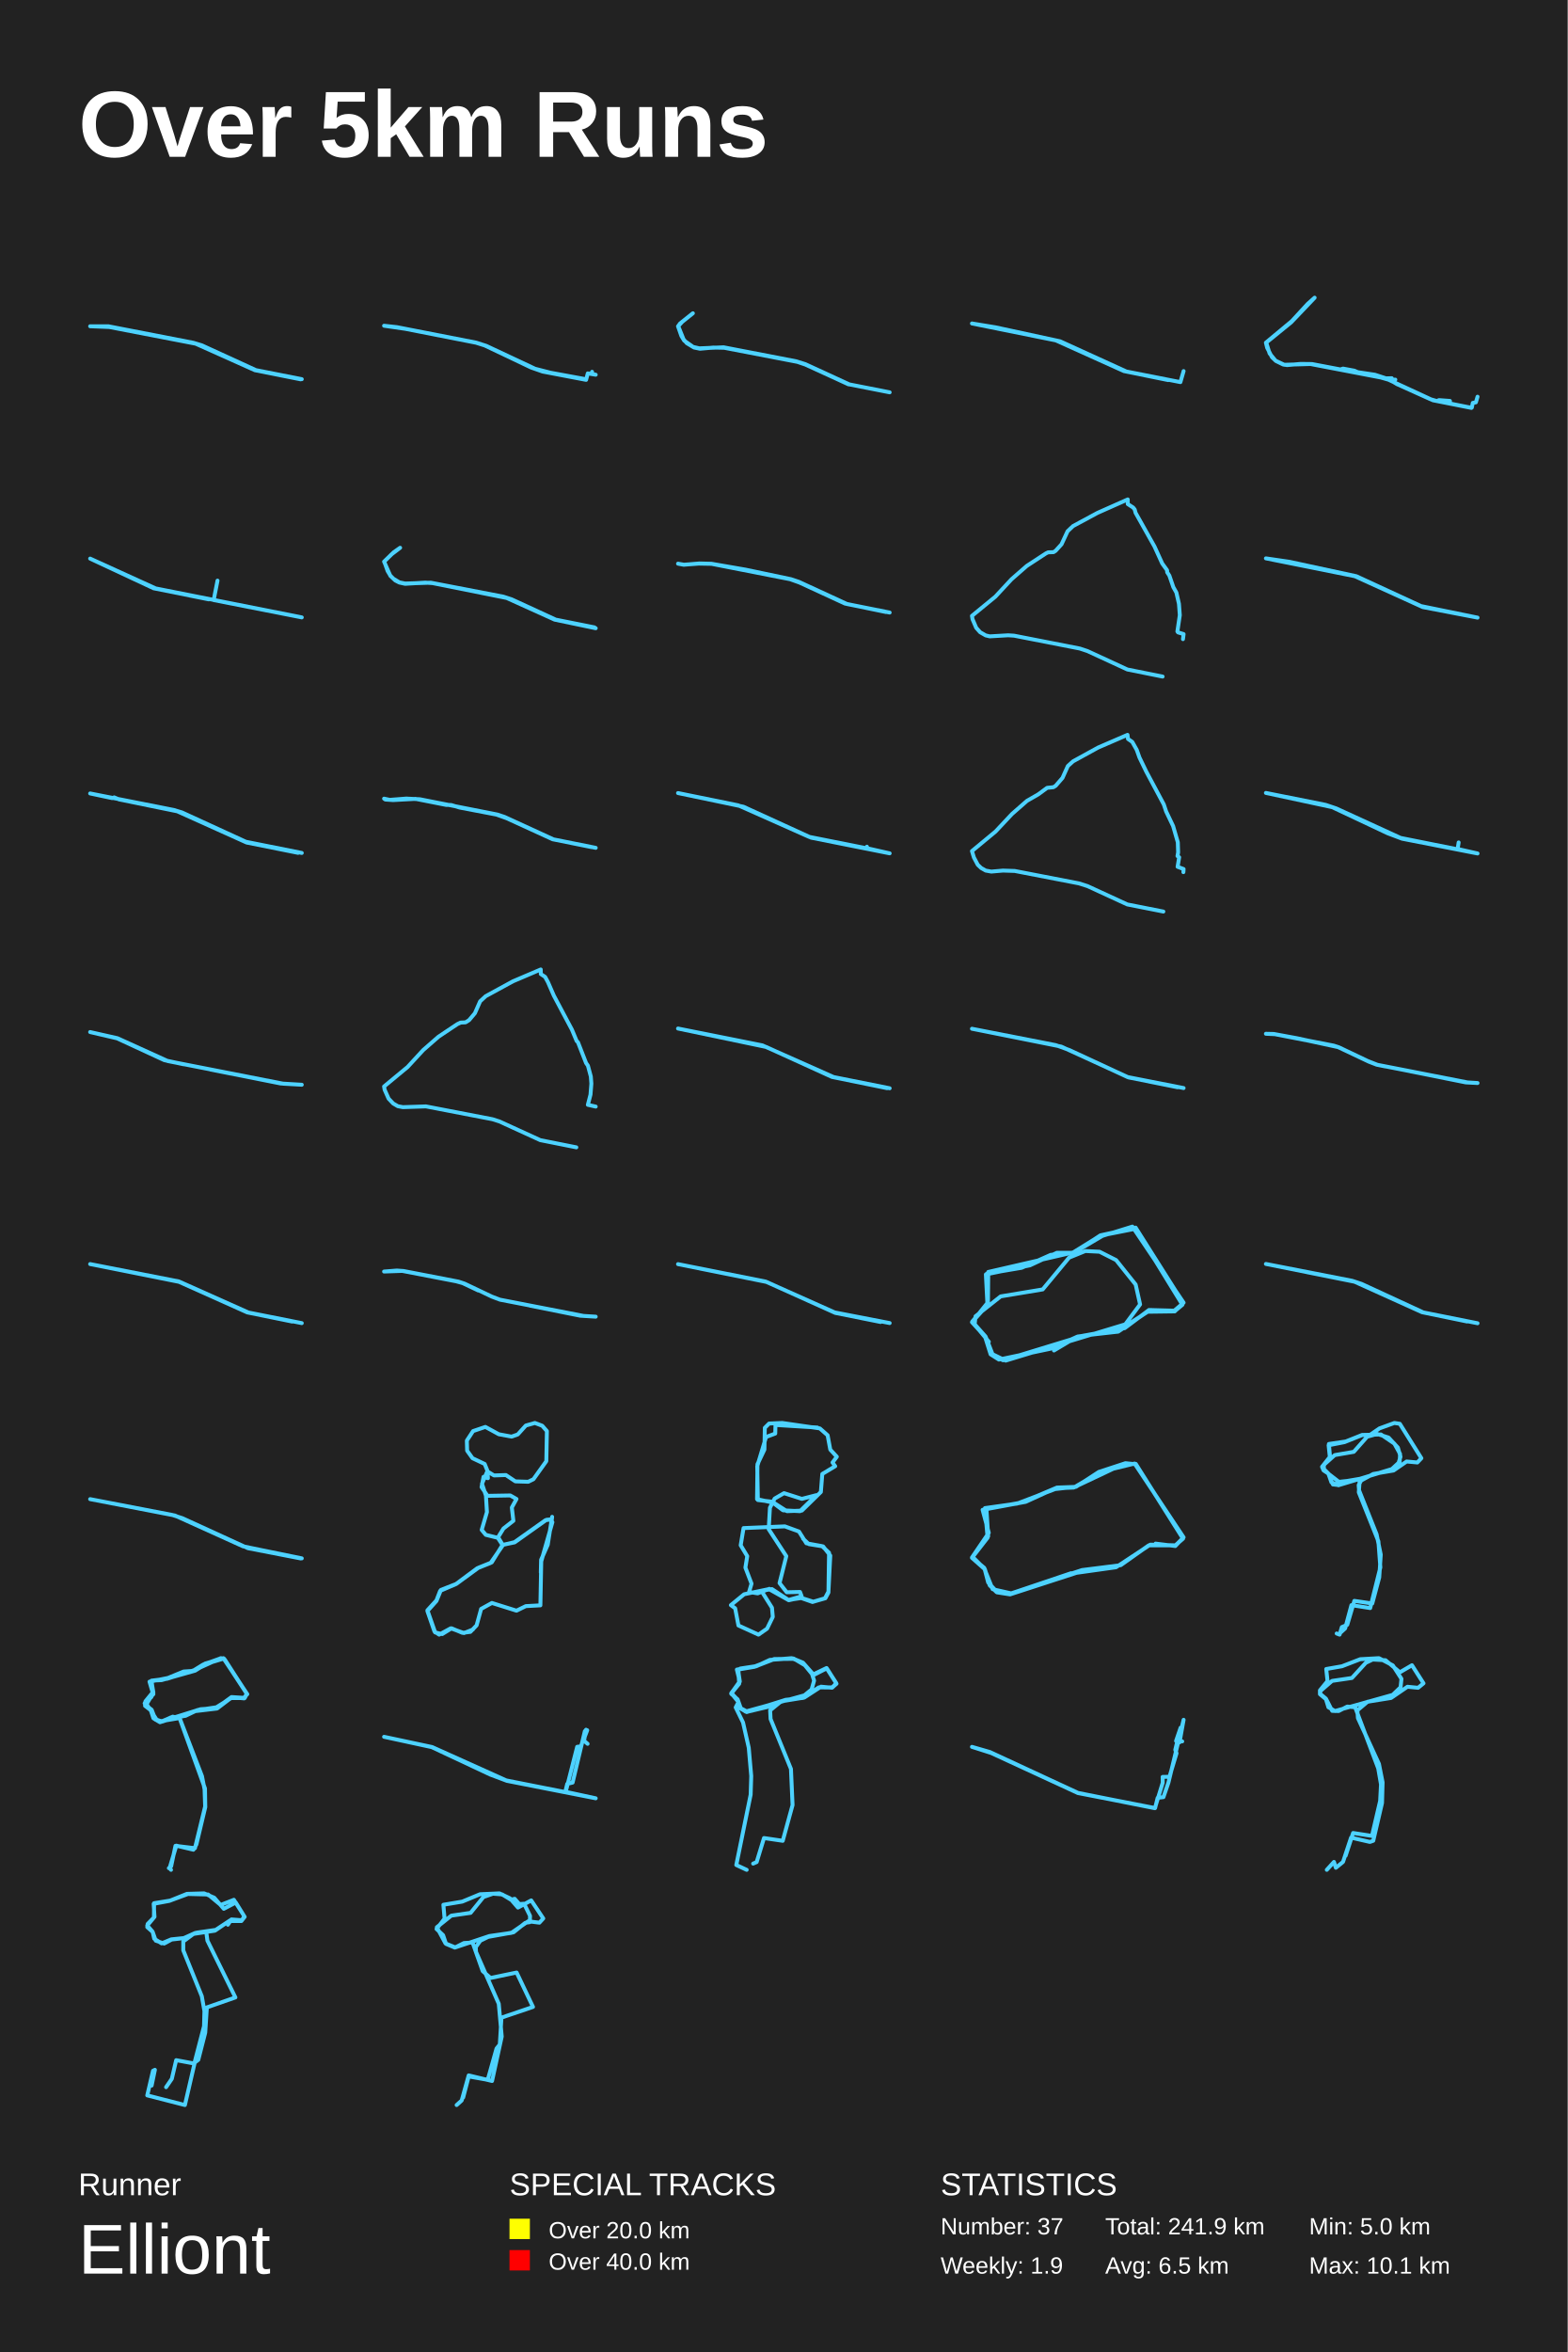
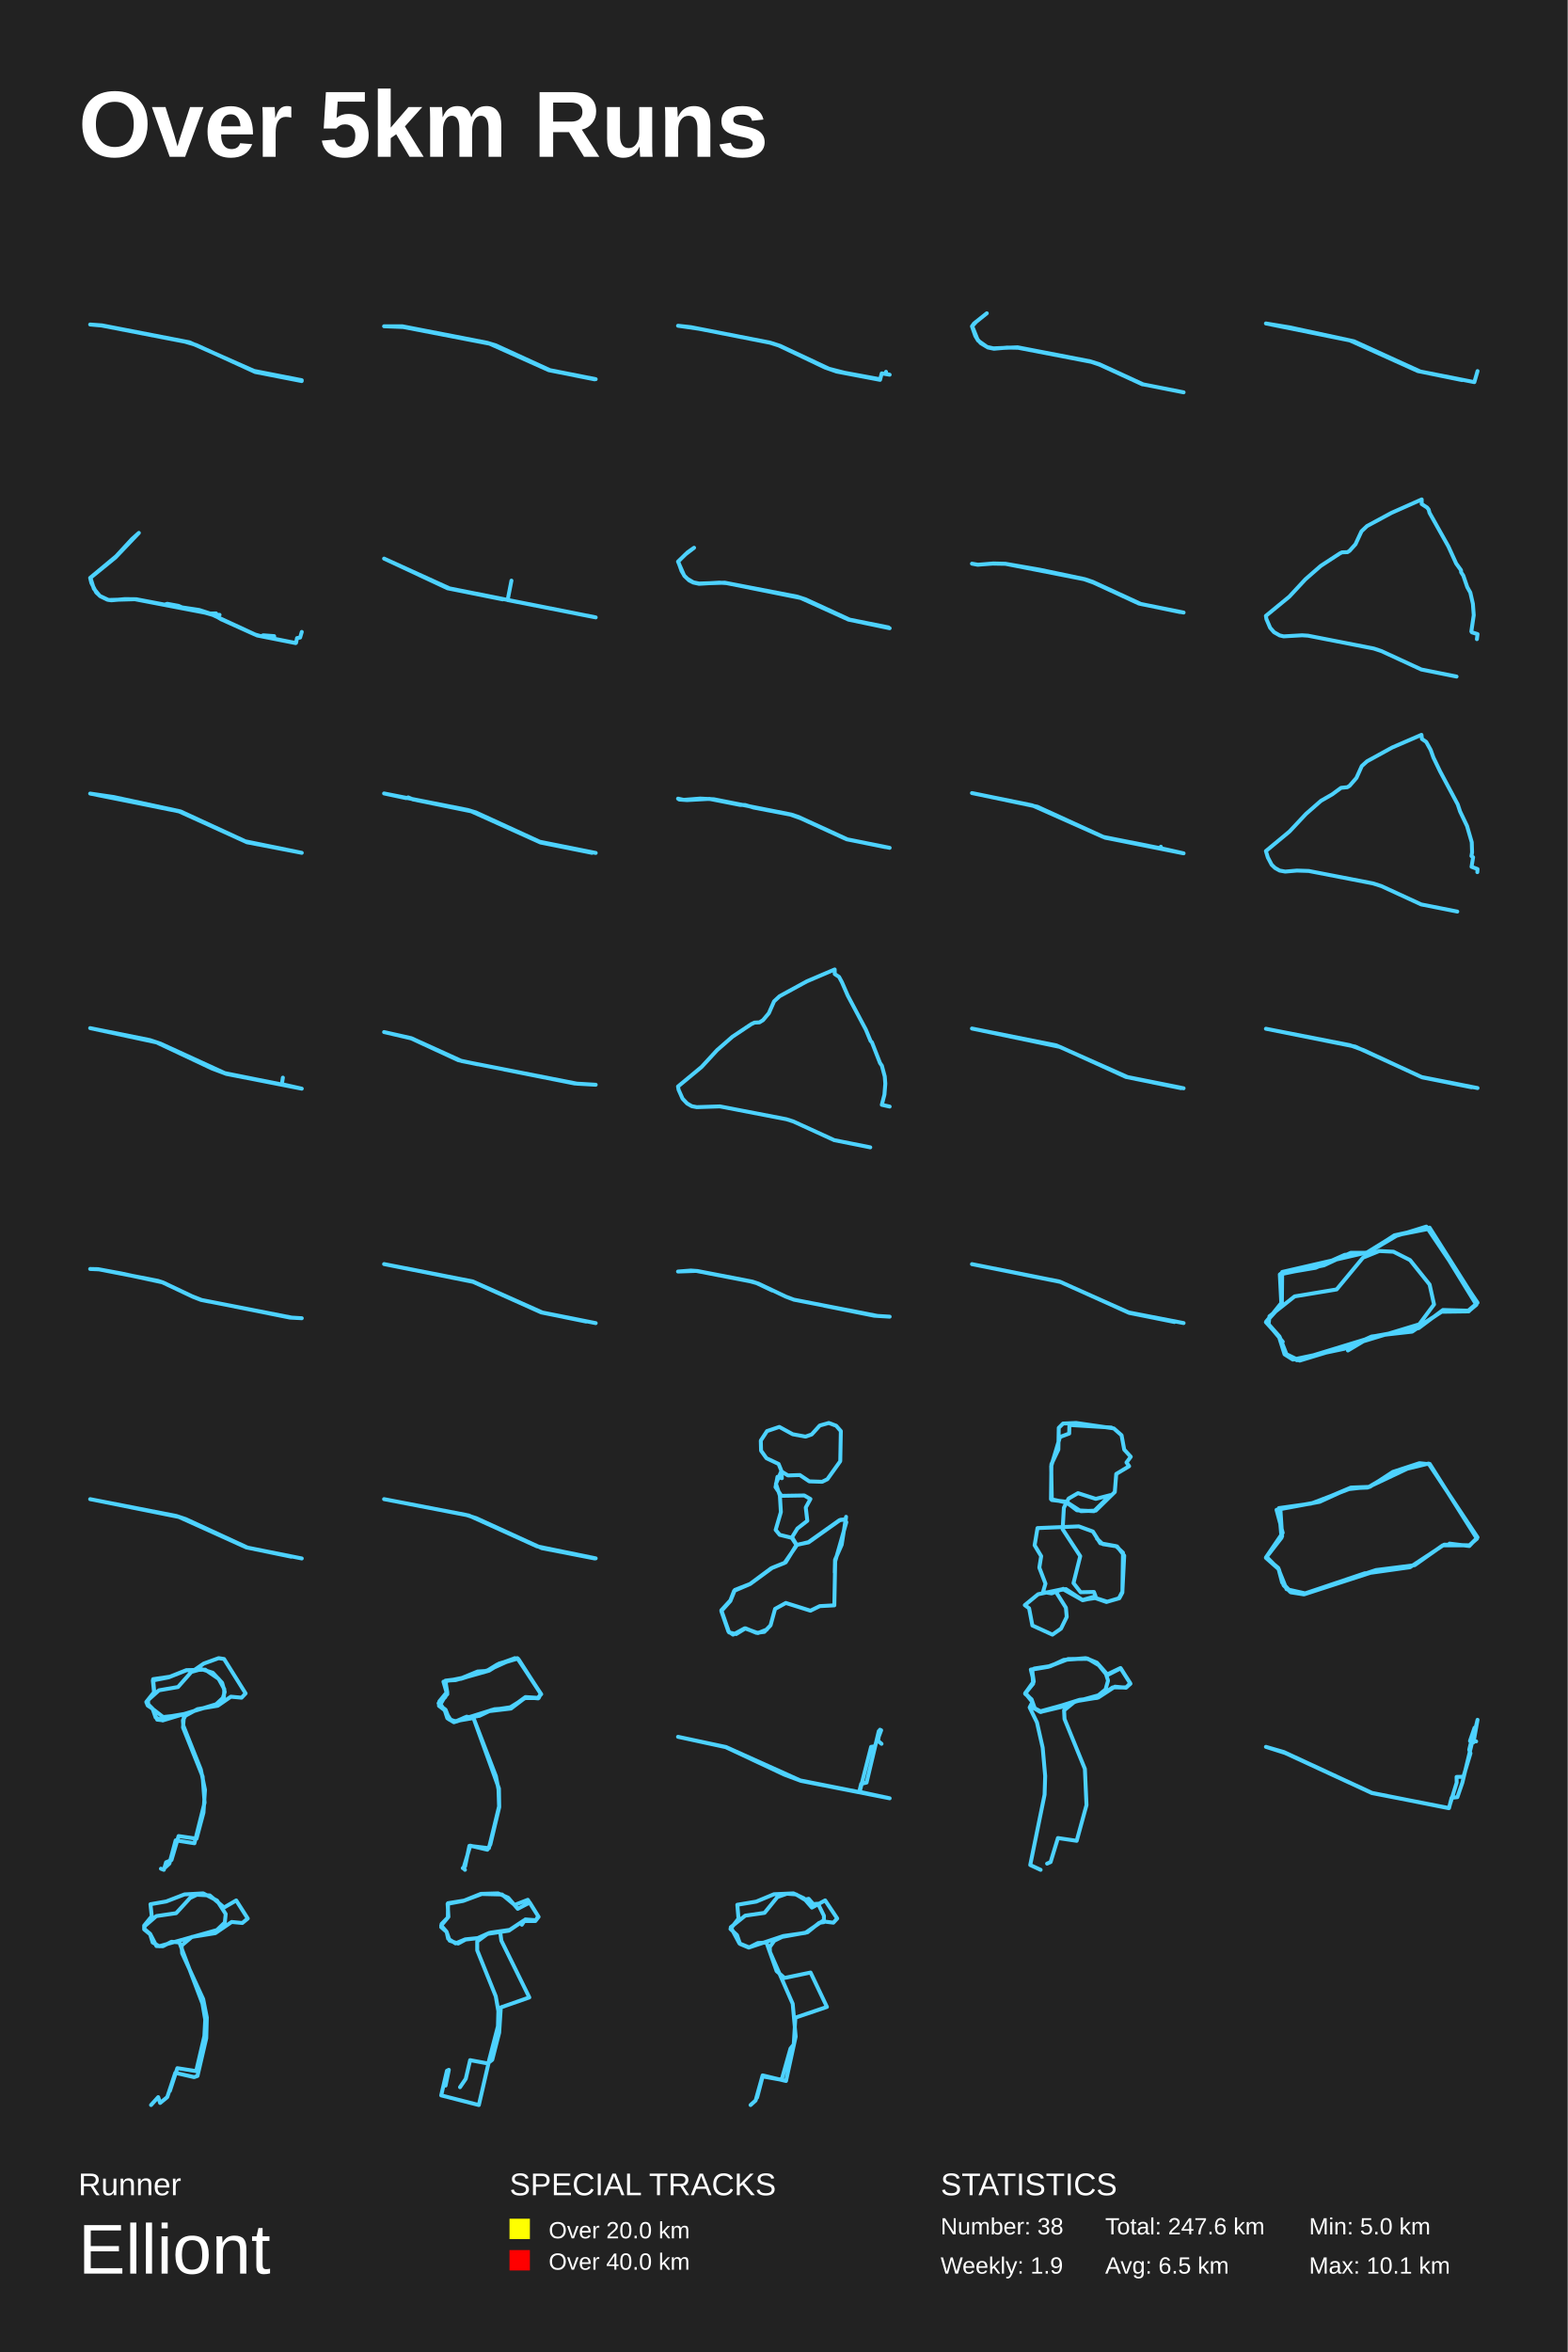
<svg xmlns="http://www.w3.org/2000/svg" baseProfile="full" height="300mm" version="1.1" viewBox="0,0,200,300" width="200mm">
  <defs />
  <rect fill="#222222" height="300" width="200" x="0" y="0" />
  <text fill="#FFFFFF" style="font-size:12px; font-family:Arial; font-weight:bold;" x="10" y="20">Over 5km Runs</text>
  <text fill="#FFFFFF" style="font-size:4px; font-family:Arial" x="10" y="280">Runner</text>
  <text fill="#FFFFFF" style="font-size:9px; font-family:Arial" x="10" y="290">Elliont</text>
  <text fill="#FFFFFF" style="font-size:4px; font-family:Arial" x="65" y="280">SPECIAL TRACKS</text>
  <rect fill="yellow" height="2.6" width="2.6" x="65" y="283" />
  <text fill="#FFFFFF" style="font-size:3px; font-family:Arial" x="70" y="285.5">Over 20.0 km</text>
  <rect fill="red" height="2.6" width="2.6" x="65" y="287" />
  <text fill="#FFFFFF" style="font-size:3px; font-family:Arial" x="70" y="289.5">Over 40.0 km</text>
  <text fill="#FFFFFF" style="font-size:4px; font-family:Arial" x="120" y="280">STATISTICS</text>
-   <text fill="#FFFFFF" style="font-size:3px; font-family:Arial" x="120" y="285">Number: 37</text>
+   <text fill="#FFFFFF" style="font-size:3px; font-family:Arial" x="120" y="285">Number: 38</text>
  <text fill="#FFFFFF" style="font-size:3px; font-family:Arial" x="120" y="290">Weekly: 1.9</text>
-   <text fill="#FFFFFF" style="font-size:3px; font-family:Arial" x="141" y="285">Total: 241.9 km</text>
+   <text fill="#FFFFFF" style="font-size:3px; font-family:Arial" x="141" y="285">Total: 247.6 km</text>
  <text fill="#FFFFFF" style="font-size:3px; font-family:Arial" x="141" y="290">Avg: 6.5 km</text>
  <text fill="#FFFFFF" style="font-size:3px; font-family:Arial" x="167" y="285">Min: 5.0 km</text>
  <text fill="#FFFFFF" style="font-size:3px; font-family:Arial" x="167" y="290">Max: 10.1 km</text>
-   <polyline fill="none" points="38.5,48.364 32.65,47.211 25.742,44.046 24.667,43.722 13.82,41.615 11.5,41.615 13.936,41.71 24.96,43.837 32.517,47.222 38.358,48.385" stroke="#4DD2FF" stroke-linecap="round" stroke-linejoin="round" stroke-width="0.5" />
-   <polyline fill="none" points="74.78,48.377 70.234,47.542 68.261,47.035 62.038,44.117 60.756,43.705 50.641,41.729 49.0,41.549 51.699,41.94 60.738,43.716 61.841,44.065 67.75,46.876 69.23,47.394 74.772,48.451 74.987,47.627 76.0,47.796 75.498,47.679 75.534,47.426" stroke="#4DD2FF" stroke-linecap="round" stroke-linejoin="round" stroke-width="0.5" />
-   <polyline fill="none" points="113.5,50.042 108.347,49.028 102.742,46.45 101.58,46.085 92.316,44.298 89.223,44.431 88.401,44.244 87.609,43.764 87.202,43.275 86.53,41.603 87.021,41.061 88.394,39.958 86.764,41.256 86.5,41.621 86.93,42.857 87.285,43.444 88.529,44.324 89.306,44.484 90.996,44.333 92.392,44.36 101.724,46.156 102.75,46.503 108.257,49.028" stroke="#4DD2FF" stroke-linecap="round" stroke-linejoin="round" stroke-width="0.5" />
-   <polyline fill="none" points="151.0,47.333 150.592,48.741 143.69,47.383 135.238,43.531 127.016,41.753 124.0,41.259 134.704,43.42 143.386,47.333 149.031,48.481" stroke="#4DD2FF" stroke-linecap="round" stroke-linejoin="round" stroke-width="0.5" />
-   <polyline fill="none" points="187.722,52.029 182.82,51.06 177.132,48.43 176.171,48.154 167.195,46.432 163.841,46.527 162.733,46.008 161.97,45.082 161.544,43.698 164.722,41.112 167.716,37.971 166.835,38.758 164.81,40.956 161.5,43.707 161.661,44.364 162.278,45.567 162.799,46.051 163.702,46.493 164.201,46.57 165.933,46.415 167.378,46.432 171.019,47.124 171.334,47.012 172.78,47.28 173.213,47.47 175.407,47.799 176.824,48.257 177.558,48.24 177.543,48.439 178.013,48.422 177.66,48.655 178.196,48.984 182.497,50.922 183.319,51.155 183.576,51.034 184.977,51.138 184.977,51.467 187.355,51.942 187.773,51.986 187.891,51.389 188.287,51.32 188.5,50.602" stroke="#4DD2FF" stroke-linecap="round" stroke-linejoin="round" stroke-width="0.5" />
-   <polyline fill="none" points="27.749,74.059 27.261,76.542 38.5,78.749 19.857,75.052 11.5,71.251 19.602,75.039 26.64,76.45" stroke="#4DD2FF" stroke-linecap="round" stroke-linejoin="round" stroke-width="0.5" />
-   <polyline fill="none" points="75.849,80.025 70.898,79.036 65.267,76.444 64.216,76.105 54.964,74.323 51.683,74.43 50.958,74.278 50.209,73.833 49.816,73.441 49.454,72.835 49.023,71.623 49.96,70.697 51.048,69.868 50.225,70.447 49.0,71.632 49.801,73.45 50.429,74.038 50.95,74.305 51.683,74.466 54.253,74.314 55.183,74.376 64.647,76.274 70.754,79.036 76.0,80.132" stroke="#4DD2FF" stroke-linecap="round" stroke-linejoin="round" stroke-width="0.5" />
-   <polyline fill="none" points="113.5,78.131 108.056,77.043 101.909,74.21 100.895,73.873 95.116,72.659 90.759,71.907 89.222,71.869 87.277,72.032 86.5,71.897 87.211,72.032 89.14,71.888 90.775,71.917 100.805,73.882 101.974,74.297 107.802,76.985 113.034,78.064" stroke="#4DD2FF" stroke-linecap="round" stroke-linejoin="round" stroke-width="0.5" />
-   <polyline fill="none" points="148.323,86.297 143.828,85.395 138.733,83.044 137.763,82.722 129.369,81.08 128.617,81.032 126.268,81.168 125.755,81.048 125.038,80.637 124.54,80.073 124.068,78.97 124.0,78.552 126.985,76.104 129.048,73.882 130.994,72.183 133.446,70.58 133.719,70.451 134.409,70.427 134.676,70.25 135.427,69.421 136.199,67.762 136.896,67.101 140.017,65.418 143.876,63.703 143.876,64.291 144.559,64.734 144.764,64.992 144.873,65.41 147.284,69.702 148.275,71.877 148.896,72.738 148.903,72.988 149.183,73.415 149.689,74.888 150.078,75.581 150.406,77.014 150.515,78.463 150.208,80.54 150.29,80.661 151.0,80.879 150.918,81.523" stroke="#4DD2FF" stroke-linecap="round" stroke-linejoin="round" stroke-width="0.5" />
-   <polyline fill="none" points="188.5,78.78 181.296,77.308 173.036,73.497 164.509,71.66 161.5,71.22 172.844,73.497 181.51,77.434 188.319,78.742" stroke="#4DD2FF" stroke-linecap="round" stroke-linejoin="round" stroke-width="0.5" />
-   <polyline fill="none" points="38.5,108.794 31.362,107.366 23.205,103.623 22.164,103.31 11.5,101.206 14.336,101.807 14.57,101.707 15.196,101.97 22.621,103.485 31.458,107.466 38.022,108.781" stroke="#4DD2FF" stroke-linecap="round" stroke-linejoin="round" stroke-width="0.5" />
-   <polyline fill="none" points="76.0,108.142 70.603,107.061 64.379,104.204 63.446,103.895 53.57,101.945 51.833,101.858 49.721,102.022 49.0,101.868 49.156,101.983 50.146,102.051 53.005,101.897 56.927,102.669 57.558,102.679 58.647,103.007 63.339,103.904 64.641,104.368 70.505,107.051 75.443,108.045" stroke="#4DD2FF" stroke-linecap="round" stroke-linejoin="round" stroke-width="0.5" />
-   <polyline fill="none" points="110.373,108.162 103.208,106.736 94.179,102.721 86.5,101.156 94.843,102.898 103.486,106.849 113.5,108.844 110.598,108.188 110.598,107.998" stroke="#4DD2FF" stroke-linecap="round" stroke-linejoin="round" stroke-width="0.5" />
-   <polyline fill="none" points="148.417,116.27 143.811,115.36 138.74,113.024 137.654,112.678 129.453,111.091 127.957,111.043 126.467,111.172 125.756,111.043 125.169,110.712 124.738,110.302 124.246,109.367 124.0,108.553 127.014,106.056 129.105,103.825 131.018,102.149 132.46,101.319 133.588,100.489 134.387,100.409 134.674,100.232 135.549,99.224 136.232,97.71 136.902,97.106 140.1,95.349 143.845,93.73 143.907,94.253 144.453,94.632 145.021,95.647 145.369,96.622 146.23,98.403 148.472,102.6 148.772,103.502 149.661,105.363 150.262,107.434 150.303,108.723 150.221,109.19 150.433,109.343 150.235,110.559 151.0,110.849 150.973,111.244" stroke="#4DD2FF" stroke-linecap="round" stroke-linejoin="round" stroke-width="0.5" />
-   <polyline fill="none" points="185.849,108.311 178.678,106.876 170.464,103.111 169.127,102.663 161.5,101.139 169.964,102.957 177.037,106.287 178.873,106.979 188.5,108.861 185.958,108.285 186.088,107.453" stroke="#4DD2FF" stroke-linecap="round" stroke-linejoin="round" stroke-width="0.5" />
-   <polyline fill="none" points="26.858,136.425 35.802,138.199 38.5,138.36 36.146,138.228 21.405,135.34 14.975,132.423 11.5,131.64 14.935,132.442 20.964,135.227 23.447,135.755" stroke="#4DD2FF" stroke-linecap="round" stroke-linejoin="round" stroke-width="0.5" />
-   <polyline fill="none" points="73.527,146.344 68.932,145.429 63.712,143.041 62.819,142.757 54.337,141.122 51.397,141.219 50.758,141.098 50.161,140.75 49.577,140.134 49.069,138.993 49.0,138.58 52.002,136.094 53.987,133.94 55.944,132.232 58.334,130.636 58.753,130.434 59.392,130.402 59.845,130.118 60.587,129.236 61.253,127.721 61.961,127.065 65.436,125.17 68.987,123.656 68.994,124.239 69.544,124.604 69.908,125.276 70.656,126.992 72.964,131.333 73.569,132.782 73.733,132.936 74.771,135.592 75.004,135.924 75.375,137.308 75.444,138.223 75.334,139.616 74.997,140.92 76.0,141.146" stroke="#4DD2FF" stroke-linecap="round" stroke-linejoin="round" stroke-width="0.5" />
-   <polyline fill="none" points="113.5,138.81 106.342,137.377 97.264,133.34 86.5,131.19 97.744,133.541 106.139,137.364 113.169,138.797" stroke="#4DD2FF" stroke-linecap="round" stroke-linejoin="round" stroke-width="0.5" />
-   <polyline fill="none" points="151.0,138.782 143.844,137.376 136.444,133.943 134.692,133.308 124.0,131.218 135.389,133.495 143.97,137.426 150.24,138.683" stroke="#4DD2FF" stroke-linecap="round" stroke-linejoin="round" stroke-width="0.5" />
-   <polyline fill="none" points="179.973,136.658 186.994,138.061 188.5,138.141 187.205,138.061 175.728,135.818 174.495,135.336 170.808,133.583 170.157,133.371 162.634,131.91 161.5,131.859 162.504,131.881 165.435,132.422 170.709,133.561 174.631,135.416 175.635,135.804 176.726,136.023" stroke="#4DD2FF" stroke-linecap="round" stroke-linejoin="round" stroke-width="0.5" />
-   <polyline fill="none" points="38.5,168.766 31.693,167.412 22.818,163.449 11.5,161.234 22.839,163.499 31.546,167.4 37.289,168.569" stroke="#4DD2FF" stroke-linecap="round" stroke-linejoin="round" stroke-width="0.5" />
-   <polyline fill="none" points="67.657,166.548 74.029,167.821 76.0,167.943 74.449,167.848 63.784,165.776 62.744,165.383 59.268,163.73 58.492,163.473 51.482,162.118 50.632,162.057 49.0,162.186 51.316,162.105 58.193,163.432 59.027,163.662 61.015,164.604" stroke="#4DD2FF" stroke-linecap="round" stroke-linejoin="round" stroke-width="0.5" />
-   <polyline fill="none" points="113.5,168.758 106.486,167.4 97.671,163.464 86.5,161.242 97.796,163.513 106.559,167.462 112.338,168.622" stroke="#4DD2FF" stroke-linecap="round" stroke-linejoin="round" stroke-width="0.5" />
-   <polyline fill="none" points="134.46,172.256 137.368,170.52 143.485,169.407 146.582,167.092 149.943,167.181 150.849,166.425 144.883,156.72 140.842,157.521 136.99,159.792 134.838,159.792 131.401,161.394 125.775,162.552 125.964,166.202 124.0,168.65 125.662,170.476 126.379,172.746 127.436,173.414 134.007,172.034 137.481,170.476 142.541,169.808 146.771,167.092 149.754,167.226 150.962,166.202 144.883,156.586 140.389,157.566 137.066,159.747 134.045,160.059 130.344,161.706 125.888,162.463 126.001,166.425 124.0,168.65 125.775,170.565 126.681,172.88 127.965,173.503 138.312,170.342 142.655,169.852 146.393,167.315 149.867,167.27 151.0,166.158 144.467,156.453 140.011,157.833 136.915,159.747 126.077,162.24 126.039,166.202 124.038,168.561 125.737,170.476 126.379,172.612 128.305,173.547 143.561,168.918 145.449,166.38 144.883,163.843 142.39,160.726 140.276,159.658 138.463,159.569 136.386,160.415 133.025,164.466 127.663,165.356 124.453,167.894 124.34,168.962 126.152,171.143" stroke="#4DD2FF" stroke-linecap="round" stroke-linejoin="round" stroke-width="0.5" />
-   <polyline fill="none" points="188.5,168.782 181.58,167.4 173.697,163.76 172.503,163.365 161.5,161.218 172.817,163.488 181.423,167.376 187.17,168.56" stroke="#4DD2FF" stroke-linecap="round" stroke-linejoin="round" stroke-width="0.5" />
-   <polyline fill="none" points="38.5,198.77 31.002,197.235 22.319,193.307 11.5,191.217 21.967,193.231 23.27,193.647 31.633,197.474 38.372,198.783" stroke="#4DD2FF" stroke-linecap="round" stroke-linejoin="round" stroke-width="0.5" />
-   <polyline fill="none" points="68.995,200.57 69.031,198.953 69.879,197.034 70.438,193.473 70.402,193.801 69.59,193.902 65.639,196.705 64.142,197.059 63.546,196.074 64.232,194.963 65.495,193.978 65.296,192.285 65.892,191.199 65.098,190.745 62.193,190.795 61.436,189.684 61.688,188.37 62.247,188.547 62.193,187.688 63.023,188.194 64.539,188.143 65.747,188.951 67.389,189.002 68.057,188.674 69.698,186.375 69.771,182.536 69.175,181.854 68.237,181.5 67.082,181.828 66.054,182.965 65.26,183.243 63.637,182.94 61.923,182.005 60.353,182.536 59.559,183.748 59.595,185.036 60.281,185.996 61.832,186.729 62.193,187.613 61.49,189.254 61.995,190.77 62.121,192.866 61.454,195.14 61.977,195.771 63.51,196.15 64.106,197.059 62.735,199.282 61.039,199.964 58.206,202.035 56.15,202.919 55.68,204.131 54.526,205.394 55.518,208.222 56.42,208.424 57.611,207.692 59,208.273 60.01,208.146 60.804,207.313 61.381,205.217 62.753,204.459 65.892,205.444 67.082,204.863 68.941,204.762 69.049,199.155 70.474,194.154 70.258,193.801 69.716,193.851 65.657,196.731 64.196,197.034 62.59,199.357 60.876,200.039 58.188,202.035 56.258,202.792 55.68,204.207 54.526,205.495 55.428,208.096 56.023,208.5 57.503,207.692 59.198,208.298 60.335,207.843" stroke="#4DD2FF" stroke-linecap="round" stroke-linejoin="round" stroke-width="0.5" />
-   <polyline fill="none" points="102.453,196.261 103.184,196.955 105.011,197.247 105.924,198.417 105.689,203.02 105.245,203.86 103.654,204.335 102.088,203.787 100.626,204.116 98.147,202.655 96.66,203.239 95.564,203.056 95.877,201.997 95.094,199.951 95.329,198.49 94.494,197.101 94.859,194.909 100.13,194.69 101.931,195.348 102.871,196.845 104.88,197.211 105.767,198.051 105.689,203.13 105.298,203.86 103.758,204.299 102.27,203.824 100.574,204.079 98.095,202.691 94.937,203.349 93.241,204.737 93.789,205.139 94.207,207.331 96.764,208.5 97.86,207.733 98.591,206.235 98.486,205.066 97.129,202.91 98.486,202.691 100.6,204.079 102.27,203.604 102.062,203.056 100.365,203.093 99.452,201.924 100.313,198.49 98.069,195.055 98.225,192.315 98.826,191.146 100.026,190.452 102.297,191.182 104.149,190.707 102.062,192.753 99.896,192.644 98.591,191.657 96.581,191.219 96.634,186.761 97.521,184.898 97.573,182.121 98.121,181.573 99.791,181.5 104.593,182.194 105.585,183.071 105.924,184.898 106.759,185.811 106.211,186.542 106.55,187.017 104.906,188.004 104.723,190.306 102.297,192.68 100.391,192.753 98.512,191.548 96.686,191.329 96.607,187.017 97.73,183.29 98.904,182.852 98.93,181.756 104.28,182.085" stroke="#4DD2FF" stroke-linecap="round" stroke-linejoin="round" stroke-width="0.5" />
-   <polyline fill="none" points="147.423,196.887 149.946,197.198 151.0,196.088 144.749,186.676 140.381,187.742 136.992,189.739 134.883,189.828 129.762,191.782 125.657,192.359 125.996,196.132 124.0,198.707 125.657,200.172 126.259,202.214 127.163,203.102 128.858,203.368 137.331,200.616 142.377,199.905 146.745,197.02 149.946,197.109 150.925,196.265 144.9,186.721 143.243,186.765 137.142,189.651 134.356,189.961 130.854,191.56 125.356,192.581 126.146,195.511 124.0,198.663 125.582,199.994 126.071,201.859 127.201,203.057 128.858,203.279 138.046,200.261 142.979,199.639 146.556,197.109 149.983,197.109 150.925,196.177 144.9,186.765 143.582,186.632 140.192,187.742 137.255,189.651 134.845,189.739 130.326,191.648 125.845,192.447 126.071,195.955 124.075,198.574 125.582,200.083 126.636,202.702 129.008,203.235 136.653,200.66" stroke="#4DD2FF" stroke-linecap="round" stroke-linejoin="round" stroke-width="0.5" />
-   <polyline fill="none" points="171.061,208.207 171.611,207.705 172.41,204.736 174.805,205.112 176.1,199.926 175.852,196.6 173.35,190.347 173.456,188.946 175.195,188.005 177.785,187.565 179.453,186.415 180.819,186.541 181.334,185.997 178.584,181.605 177.892,181.5 175.994,182.19 174.805,183.006 173.776,183.027 171.682,183.863 169.536,184.177 169.678,185.809 168.666,187.084 168.844,187.544 169.447,187.942 170.05,189.343 170.813,189.427 177.626,187.377 178.389,186.708 178.672,185.809 178.335,184.637 177.147,183.361 175.692,182.901 174.415,183.257 172.711,185.181 170.281,185.599 168.879,186.854 168.915,187.544 170.813,189.009 172.977,188.778 177.573,187.377 178.566,186.457 178.619,185.453 177.892,184.135 176.171,182.964 173.776,183.048 171.523,183.947 169.5,184.344 169.66,185.892 168.684,187.168 169.465,187.942 169.855,189.071 170.76,189.448 171.824,188.904 173.794,188.569 173.332,189.427 173.386,190.096 175.621,195.701 176.153,198.294 175.958,201.201 175.071,204.527 172.782,204.192 171.878,207.245 171.186,207.538 170.902,208.5 170.529,208.354" stroke="#4DD2FF" stroke-linecap="round" stroke-linejoin="round" stroke-width="0.5" />
-   <polyline fill="none" points="21.817,238.5 21.634,238.284 22.494,235.416 24.671,235.934 25.055,235.265 26.189,230.5 26.153,228.127 22.914,219.156 22.036,218.962 20.792,219.566 20.024,219.415 18.579,217.172 19.567,216.094 19.329,214.368 20.609,214.304 24.89,213.096 26.281,212.233 28.567,211.543 31.513,216.051 31.147,216.633 29.537,216.482 27.817,217.733 25.201,218.121 23.665,218.854 21.707,219.113 20.518,219.609 19.75,219.286 19.311,218.078 18.615,217.56 18.615,217.15 19.567,215.878 19.311,214.39 21.323,214.131 24.835,213.01 28.165,211.5 28.677,211.673 31.494,216.051 31.22,216.59 29.665,216.482 27.415,217.884 25.585,218.013 20.609,219.566 19.841,219.35 19.347,218.078 18.615,217.517 19.548,215.921 19.329,214.368 21.25,214.131 24.689,213.074 25.915,212.32 28.201,211.5 28.622,211.673 31.476,216.029 31.202,216.568 29.537,216.46 27.762,217.754 25.183,218.121 23.335,218.919 21.817,219.048 20.646,219.587 19.786,219.264 19.329,218.078 18.597,217.539 18.579,217.172 19.311,216.46 18.451,217.258 19.256,218.207 19.622,219.199 20.408,219.674 24.963,218.25 27.689,217.927 29.445,216.59 31.074,216.59 31.549,216.094 28.494,211.5 26.171,212.19 24.726,213.118 23.427,213.204 21.433,214.023 19.073,214.498 19.475,215.878 18.542,217.021 18.506,217.582 19.237,218.143 19.567,219.156 20.262,219.587 22.914,219.135 25.768,226.553 26.098,228.235 26.171,230.413 24.872,235.74 22.384,235.438 21.835,238.047 21.542,238.284" stroke="#4DD2FF" stroke-linecap="round" stroke-linejoin="round" stroke-width="0.5" />
-   <polyline fill="none" points="74.963,222.425 74.508,222.04 74.765,220.625 74.124,222.741 73.634,222.809 72.178,228.523 72.015,228.564 64.592,227.095 55.129,222.837 49.0,221.532 55.083,222.85 62.552,226.353 64.673,227.15 76.0,229.375 72.12,228.537 72.364,227.534 73.052,227.369 74.613,220.804 74.916,220.694 74.508,221.765" stroke="#4DD2FF" stroke-linecap="round" stroke-linejoin="round" stroke-width="0.5" />
-   <polyline fill="none" points="96.083,237.707 96.532,237.508 97.467,234.445 99.86,234.797 101.112,230.235 100.907,225.629 98.308,219.259 98.252,218.157 99.654,217.01 102.608,216.526 104.74,215.137 106.142,215.269 106.722,214.762 105.469,212.8 103.786,213.66 102.44,212.095 101,211.5 98.308,211.72 96.476,212.536 94.008,212.955 94.381,214.498 93.297,216.063 94.101,216.746 94.512,217.892 95.354,218.333 98.42,217.606 100.196,216.834 102.533,216.526 104.459,215.225 106.142,215.247 106.703,214.718 105.488,212.8 103.805,213.616 102.44,212.073 101.112,211.522 98.214,211.72 96.513,212.514 94.475,212.823 94.194,213.043 94.344,214.564 93.297,215.952 94.064,216.746 94.456,217.914 95.26,218.377 100.234,216.812 102.459,216.57 104.478,215.225 106.217,215.225 106.684,214.674 105.45,212.756 103.711,213.594 102.421,212.073 101.281,211.588 98.775,211.61 96.326,212.536 94.438,212.823 94.176,213.021 94.307,214.762 93.278,216.019 94.12,216.79 94.494,217.914 95.111,218.311 102.627,216.239 103.543,215.49 103.861,214.365 103.599,213.528 102.683,212.404 101.243,211.544 98.757,211.632 96.251,212.602 94.157,212.955 94.381,214.454 93.297,215.975 94.213,217.099 93.858,217.782 94.793,219.7 95.522,222.918 95.84,226.532 95.765,228.913 93.933,237.883 95.26,238.5" stroke="#4DD2FF" stroke-linecap="round" stroke-linejoin="round" stroke-width="0.5" />
-   <polyline fill="none" points="150.823,222.116 150.039,222.063 150.616,220.373 149.935,223.196 150.098,223.632 149.196,226.63 148.324,226.647 148.338,227.379 147.333,230.638 137.53,228.686 126.292,223.475 124.0,222.813 126.455,223.597 137.515,228.704 147.363,230.621 147.688,229.314 148.427,229.227 149.063,227.379 151.0,219.362 150.482,222.238" stroke="#4DD2FF" stroke-linecap="round" stroke-linejoin="round" stroke-width="0.5" />
-   <polyline fill="none" points="169.269,238.5 170.182,237.489 170.425,238.236 171.338,237.489 172.363,234.392 174.767,234.941 175.196,234.787 176.314,229.976 176.388,227.34 175.923,224.989 173.239,219.146 173.164,218.157 174.469,217.058 177.469,216.575 179.557,215.147 180.917,215.279 181.607,214.708 180.134,212.401 178.588,213.302 176.761,211.764 175.121,211.676 174.245,212.093 172.475,214.027 169.94,214.4 168.468,215.674 168.393,216.092 169.157,216.729 169.474,217.762 170.313,218.245 177.674,216.18 178.681,215.213 178.793,214.136 177.693,212.423 175.923,211.5 173.537,211.632 171.207,212.533 169.195,212.884 169.362,214.422 168.393,215.608 168.393,216.026 169.157,216.663 169.959,218.223 170.779,218.245 171.878,217.674 172.885,217.762 175.829,225.561 176.183,227.604 176.072,229.713 175.028,234.172 172.624,233.799 171.673,236.699" stroke="#4DD2FF" stroke-linecap="round" stroke-linejoin="round" stroke-width="0.5" />
-   <polyline fill="none" points="21.188,266.223 21.919,265.156 22.476,262.776 24.791,263.207 26.027,258.447 26.079,256.519 25.748,254.631 23.381,248.763 23.381,247.635 24.687,246.671 27.419,246.26 29.229,245.029 30.796,245.029 31.213,244.496 29.838,242.321 28.15,242.977 26.549,241.644 23.973,241.582 21.589,242.464 19.605,242.834 19.709,244.496 18.787,245.604 19.465,246.383 19.866,247.532 20.945,247.902 21.902,247.389 23.521,247.204 25.104,246.506 27.524,246.158 29.351,244.947 29.073,245.501 29.525,244.824 30.865,244.927 31.161,244.414 30.082,242.67 28.551,243.47 27.332,242.054 26.044,241.5 23.851,241.562 21.711,242.423 19.657,242.752 19.639,244.578 18.839,245.398 18.787,245.809 19.483,246.424 19.674,247.286 20.614,247.881 21.85,247.368 23.451,247.204 24.913,246.547 26.305,246.363 26.462,247.532 30.03,254.775 26.392,256.047 26.184,259.268 25.296,262.735 24.843,263.084 23.59,268.5 18.787,267.269 19.518,264.13 19.761,264.007 19.344,266.018" stroke="#4DD2FF" stroke-linecap="round" stroke-linejoin="round" stroke-width="0.5" />
-   <polyline fill="none" points="58.255,268.5 58.901,267.918 59.794,264.717 62.775,265.433 64.01,259.769 63.63,255.583 60.724,248.956 60.705,248.351 61.275,247.545 62.282,247.053 65.51,246.47 67.011,245.261 67.599,245.172 67.618,244.366 66.859,242.821 66.251,242.866 65.662,242.194 65.168,242.306 64.067,241.634 62.889,241.545 61.674,241.97 60.041,243.985 57.572,244.343 55.729,245.821 56.831,247.881 58.084,248.396 62.434,246.941 65.244,246.538 67.39,245.06 68.815,245.239 69.309,244.702 67.77,242.396 66.08,243.314 65.054,242.127 63.725,241.5 61.237,241.612 58.977,242.552 56.565,242.955 56.717,244.724 55.691,246.045 56.527,246.829 56.907,247.948 58.027,248.418 59.186,247.836 60.287,247.769 61.579,251.418 62.585,252.291 65.909,251.597 67.998,255.986 63.972,257.351 63.763,260.776 63.345,261.291 62.282,265.075 62.054,265.254 59.794,264.851 59.091,267.537" stroke="#4DD2FF" stroke-linecap="round" stroke-linejoin="round" stroke-width="0.5" />
+   <polyline fill="none" points="38.5,48.498 32.407,47.308 24.173,43.662 13.023,41.502 11.5,41.392 12.967,41.524 23.603,43.584 25.042,44.014 32.556,47.451 38.491,48.608" stroke="#4DD2FF" stroke-linecap="round" stroke-linejoin="round" stroke-width="0.5" />
+   <polyline fill="none" points="76.0,48.364 70.15,47.211 63.242,44.046 62.167,43.722 51.32,41.615 49.0,41.615 51.436,41.71 62.46,43.837 70.017,47.222 75.858,48.385" stroke="#4DD2FF" stroke-linecap="round" stroke-linejoin="round" stroke-width="0.5" />
+   <polyline fill="none" points="112.28,48.377 107.734,47.542 105.761,47.035 99.538,44.117 98.256,43.705 88.141,41.729 86.5,41.549 89.199,41.94 98.238,43.716 99.341,44.065 105.25,46.876 106.73,47.394 112.272,48.451 112.487,47.627 113.5,47.796 112.998,47.679 113.034,47.426" stroke="#4DD2FF" stroke-linecap="round" stroke-linejoin="round" stroke-width="0.5" />
+   <polyline fill="none" points="151.0,50.042 145.847,49.028 140.242,46.45 139.08,46.085 129.816,44.298 126.723,44.431 125.901,44.244 125.109,43.764 124.702,43.275 124.03,41.603 124.521,41.061 125.894,39.958 124.264,41.256 124.0,41.621 124.43,42.857 124.785,43.444 126.029,44.324 126.806,44.484 128.496,44.333 129.892,44.36 139.224,46.156 140.25,46.503 145.757,49.028" stroke="#4DD2FF" stroke-linecap="round" stroke-linejoin="round" stroke-width="0.5" />
+   <polyline fill="none" points="188.5,47.333 188.092,48.741 181.19,47.383 172.738,43.531 164.516,41.753 161.5,41.259 172.204,43.42 180.886,47.333 186.531,48.481" stroke="#4DD2FF" stroke-linecap="round" stroke-linejoin="round" stroke-width="0.5" />
+   <polyline fill="none" points="37.722,82.029 32.82,81.06 27.132,78.43 26.171,78.154 17.195,76.432 13.841,76.527 12.733,76.008 11.97,75.082 11.544,73.698 14.722,71.112 17.716,67.971 16.835,68.758 14.81,70.956 11.5,73.707 11.661,74.364 12.278,75.567 12.799,76.051 13.702,76.493 14.201,76.57 15.933,76.415 17.378,76.432 21.019,77.124 21.334,77.012 22.78,77.28 23.213,77.47 25.407,77.799 26.824,78.257 27.558,78.24 27.543,78.439 28.013,78.422 27.66,78.655 28.196,78.984 32.497,80.922 33.319,81.155 33.576,81.034 34.977,81.138 34.977,81.467 37.355,81.942 37.773,81.986 37.891,81.389 38.287,81.32 38.5,80.602" stroke="#4DD2FF" stroke-linecap="round" stroke-linejoin="round" stroke-width="0.5" />
+   <polyline fill="none" points="65.249,74.059 64.761,76.542 76.0,78.749 57.357,75.052 49.0,71.251 57.102,75.039 64.14,76.45" stroke="#4DD2FF" stroke-linecap="round" stroke-linejoin="round" stroke-width="0.5" />
+   <polyline fill="none" points="113.349,80.025 108.398,79.036 102.767,76.444 101.716,76.105 92.464,74.323 89.183,74.43 88.458,74.278 87.709,73.833 87.316,73.441 86.954,72.835 86.523,71.623 87.46,70.697 88.548,69.868 87.725,70.447 86.5,71.632 87.301,73.45 87.929,74.038 88.45,74.305 89.183,74.466 91.753,74.314 92.683,74.376 102.147,76.274 108.254,79.036 113.5,80.132" stroke="#4DD2FF" stroke-linecap="round" stroke-linejoin="round" stroke-width="0.5" />
+   <polyline fill="none" points="151.0,78.131 145.556,77.043 139.409,74.21 138.395,73.873 132.616,72.659 128.259,71.907 126.722,71.869 124.777,72.032 124.0,71.897 124.711,72.032 126.64,71.888 128.275,71.917 138.305,73.882 139.474,74.297 145.302,76.985 150.534,78.064" stroke="#4DD2FF" stroke-linecap="round" stroke-linejoin="round" stroke-width="0.5" />
+   <polyline fill="none" points="185.823,86.297 181.328,85.395 176.233,83.044 175.263,82.722 166.869,81.08 166.117,81.032 163.768,81.168 163.255,81.048 162.538,80.637 162.04,80.073 161.568,78.97 161.5,78.552 164.485,76.104 166.548,73.882 168.494,72.183 170.946,70.58 171.219,70.451 171.909,70.427 172.176,70.25 172.927,69.421 173.699,67.762 174.396,67.101 177.517,65.418 181.376,63.703 181.376,64.291 182.059,64.734 182.264,64.992 182.373,65.41 184.784,69.702 185.775,71.877 186.396,72.738 186.403,72.988 186.683,73.415 187.189,74.888 187.578,75.581 187.906,77.014 188.015,78.463 187.708,80.54 187.79,80.661 188.5,80.879 188.418,81.523" stroke="#4DD2FF" stroke-linecap="round" stroke-linejoin="round" stroke-width="0.5" />
+   <polyline fill="none" points="38.5,108.78 31.296,107.308 23.036,103.497 14.509,101.66 11.5,101.22 22.844,103.497 31.51,107.434 38.319,108.742" stroke="#4DD2FF" stroke-linecap="round" stroke-linejoin="round" stroke-width="0.5" />
+   <polyline fill="none" points="76.0,108.794 68.862,107.366 60.705,103.623 59.664,103.31 49.0,101.206 51.836,101.807 52.07,101.707 52.696,101.97 60.121,103.485 68.958,107.466 75.522,108.781" stroke="#4DD2FF" stroke-linecap="round" stroke-linejoin="round" stroke-width="0.5" />
+   <polyline fill="none" points="113.5,108.142 108.103,107.061 101.879,104.204 100.946,103.895 91.07,101.945 89.333,101.858 87.221,102.022 86.5,101.868 86.656,101.983 87.646,102.051 90.505,101.897 94.427,102.669 95.058,102.679 96.147,103.007 100.839,103.904 102.141,104.368 108.005,107.051 112.943,108.045" stroke="#4DD2FF" stroke-linecap="round" stroke-linejoin="round" stroke-width="0.5" />
+   <polyline fill="none" points="147.873,108.162 140.708,106.736 131.679,102.721 124.0,101.156 132.343,102.898 140.986,106.849 151.0,108.844 148.098,108.188 148.098,107.998" stroke="#4DD2FF" stroke-linecap="round" stroke-linejoin="round" stroke-width="0.5" />
+   <polyline fill="none" points="185.917,116.27 181.311,115.36 176.24,113.024 175.154,112.678 166.953,111.091 165.457,111.043 163.967,111.172 163.256,111.043 162.669,110.712 162.238,110.302 161.746,109.367 161.5,108.553 164.514,106.056 166.605,103.825 168.518,102.149 169.96,101.319 171.088,100.489 171.887,100.409 172.174,100.232 173.049,99.224 173.732,97.71 174.402,97.106 177.6,95.349 181.345,93.73 181.407,94.253 181.953,94.632 182.521,95.647 182.869,96.622 183.73,98.403 185.972,102.6 186.272,103.502 187.161,105.363 187.762,107.434 187.803,108.723 187.721,109.19 187.933,109.343 187.735,110.559 188.5,110.849 188.473,111.244" stroke="#4DD2FF" stroke-linecap="round" stroke-linejoin="round" stroke-width="0.5" />
+   <polyline fill="none" points="35.849,138.311 28.678,136.876 20.464,133.111 19.127,132.663 11.5,131.139 19.964,132.957 27.037,136.287 28.873,136.979 38.5,138.861 35.958,138.285 36.088,137.453" stroke="#4DD2FF" stroke-linecap="round" stroke-linejoin="round" stroke-width="0.5" />
+   <polyline fill="none" points="64.358,136.425 73.302,138.199 76.0,138.36 73.646,138.228 58.905,135.34 52.475,132.423 49.0,131.64 52.435,132.442 58.464,135.227 60.947,135.755" stroke="#4DD2FF" stroke-linecap="round" stroke-linejoin="round" stroke-width="0.5" />
+   <polyline fill="none" points="111.027,146.344 106.432,145.429 101.212,143.041 100.319,142.757 91.837,141.122 88.897,141.219 88.258,141.098 87.661,140.75 87.077,140.134 86.569,138.993 86.5,138.58 89.502,136.094 91.487,133.94 93.444,132.232 95.834,130.636 96.253,130.434 96.892,130.402 97.345,130.118 98.087,129.236 98.753,127.721 99.461,127.065 102.936,125.17 106.487,123.656 106.494,124.239 107.044,124.604 107.408,125.276 108.156,126.992 110.464,131.333 111.069,132.782 111.233,132.936 112.271,135.592 112.504,135.924 112.875,137.308 112.944,138.223 112.834,139.616 112.497,140.92 113.5,141.146" stroke="#4DD2FF" stroke-linecap="round" stroke-linejoin="round" stroke-width="0.5" />
+   <polyline fill="none" points="151.0,138.81 143.842,137.377 134.764,133.34 124.0,131.19 135.244,133.541 143.639,137.364 150.669,138.797" stroke="#4DD2FF" stroke-linecap="round" stroke-linejoin="round" stroke-width="0.5" />
+   <polyline fill="none" points="188.5,138.782 181.344,137.376 173.944,133.943 172.192,133.308 161.5,131.218 172.889,133.495 181.47,137.426 187.74,138.683" stroke="#4DD2FF" stroke-linecap="round" stroke-linejoin="round" stroke-width="0.5" />
+   <polyline fill="none" points="29.973,166.658 36.994,168.061 38.5,168.141 37.205,168.061 25.728,165.818 24.495,165.336 20.808,163.583 20.157,163.371 12.634,161.91 11.5,161.859 12.504,161.881 15.435,162.422 20.709,163.561 24.631,165.416 25.635,165.804 26.726,166.023" stroke="#4DD2FF" stroke-linecap="round" stroke-linejoin="round" stroke-width="0.5" />
+   <polyline fill="none" points="76.0,168.766 69.193,167.412 60.318,163.449 49.0,161.234 60.339,163.499 69.046,167.4 74.789,168.569" stroke="#4DD2FF" stroke-linecap="round" stroke-linejoin="round" stroke-width="0.5" />
+   <polyline fill="none" points="105.157,166.548 111.529,167.821 113.5,167.943 111.949,167.848 101.284,165.776 100.244,165.383 96.768,163.73 95.992,163.473 88.982,162.118 88.132,162.057 86.5,162.186 88.816,162.105 95.693,163.432 96.527,163.662 98.515,164.604" stroke="#4DD2FF" stroke-linecap="round" stroke-linejoin="round" stroke-width="0.5" />
+   <polyline fill="none" points="151.0,168.758 143.986,167.4 135.171,163.464 124.0,161.242 135.296,163.513 144.059,167.462 149.838,168.622" stroke="#4DD2FF" stroke-linecap="round" stroke-linejoin="round" stroke-width="0.5" />
+   <polyline fill="none" points="171.96,172.256 174.868,170.52 180.985,169.407 184.082,167.092 187.443,167.181 188.349,166.425 182.383,156.72 178.342,157.521 174.49,159.792 172.338,159.792 168.901,161.394 163.275,162.552 163.464,166.202 161.5,168.65 163.162,170.476 163.879,172.746 164.936,173.414 171.507,172.034 174.981,170.476 180.041,169.808 184.271,167.092 187.254,167.226 188.462,166.202 182.383,156.586 177.889,157.566 174.566,159.747 171.545,160.059 167.844,161.706 163.388,162.463 163.501,166.425 161.5,168.65 163.275,170.565 164.181,172.88 165.465,173.503 175.812,170.342 180.155,169.852 183.893,167.315 187.367,167.27 188.5,166.158 181.967,156.453 177.511,157.833 174.415,159.747 163.577,162.24 163.539,166.202 161.538,168.561 163.237,170.476 163.879,172.612 165.805,173.547 181.061,168.918 182.949,166.38 182.383,163.843 179.89,160.726 177.776,159.658 175.963,159.569 173.886,160.415 170.525,164.466 165.163,165.356 161.953,167.894 161.84,168.962 163.652,171.143" stroke="#4DD2FF" stroke-linecap="round" stroke-linejoin="round" stroke-width="0.5" />
+   <polyline fill="none" points="38.5,198.782 31.58,197.4 23.697,193.76 22.503,193.365 11.5,191.218 22.817,193.488 31.423,197.376 37.17,198.56" stroke="#4DD2FF" stroke-linecap="round" stroke-linejoin="round" stroke-width="0.5" />
+   <polyline fill="none" points="76.0,198.77 68.502,197.235 59.819,193.307 49.0,191.217 59.467,193.231 60.77,193.647 69.133,197.474 75.872,198.783" stroke="#4DD2FF" stroke-linecap="round" stroke-linejoin="round" stroke-width="0.5" />
+   <polyline fill="none" points="106.495,200.57 106.531,198.953 107.379,197.034 107.938,193.473 107.902,193.801 107.09,193.902 103.139,196.705 101.642,197.059 101.046,196.074 101.732,194.963 102.995,193.978 102.796,192.285 103.392,191.199 102.598,190.745 99.693,190.795 98.936,189.684 99.188,188.37 99.747,188.547 99.693,187.688 100.523,188.194 102.039,188.143 103.247,188.951 104.889,189.002 105.557,188.674 107.198,186.375 107.271,182.536 106.675,181.854 105.737,181.5 104.582,181.828 103.554,182.965 102.76,183.243 101.137,182.94 99.423,182.005 97.853,182.536 97.059,183.748 97.095,185.036 97.781,185.996 99.332,186.729 99.693,187.613 98.99,189.254 99.495,190.77 99.621,192.866 98.954,195.14 99.477,195.771 101.01,196.15 101.606,197.059 100.235,199.282 98.539,199.964 95.706,202.035 93.65,202.919 93.18,204.131 92.026,205.394 93.018,208.222 93.92,208.424 95.111,207.692 96.5,208.273 97.51,208.146 98.304,207.313 98.881,205.217 100.253,204.459 103.392,205.444 104.582,204.863 106.441,204.762 106.549,199.155 107.974,194.154 107.758,193.801 107.216,193.851 103.157,196.731 101.696,197.034 100.09,199.357 98.376,200.039 95.688,202.035 93.758,202.792 93.18,204.207 92.026,205.495 92.928,208.096 93.523,208.5 95.003,207.692 96.698,208.298 97.835,207.843" stroke="#4DD2FF" stroke-linecap="round" stroke-linejoin="round" stroke-width="0.5" />
+   <polyline fill="none" points="139.953,196.261 140.684,196.955 142.511,197.247 143.424,198.417 143.189,203.02 142.745,203.86 141.154,204.335 139.588,203.787 138.126,204.116 135.647,202.655 134.16,203.239 133.064,203.056 133.377,201.997 132.594,199.951 132.829,198.49 131.994,197.101 132.359,194.909 137.63,194.69 139.431,195.348 140.371,196.845 142.38,197.211 143.267,198.051 143.189,203.13 142.798,203.86 141.258,204.299 139.77,203.824 138.074,204.079 135.595,202.691 132.437,203.349 130.741,204.737 131.289,205.139 131.707,207.331 134.264,208.5 135.36,207.733 136.091,206.235 135.986,205.066 134.629,202.91 135.986,202.691 138.1,204.079 139.77,203.604 139.562,203.056 137.865,203.093 136.952,201.924 137.813,198.49 135.569,195.055 135.725,192.315 136.326,191.146 137.526,190.452 139.797,191.182 141.649,190.707 139.562,192.753 137.396,192.644 136.091,191.657 134.081,191.219 134.134,186.761 135.021,184.898 135.073,182.121 135.621,181.573 137.291,181.5 142.093,182.194 143.085,183.071 143.424,184.898 144.259,185.811 143.711,186.542 144.05,187.017 142.406,188.004 142.223,190.306 139.797,192.68 137.891,192.753 136.012,191.548 134.186,191.329 134.107,187.017 135.23,183.29 136.404,182.852 136.43,181.756 141.78,182.085" stroke="#4DD2FF" stroke-linecap="round" stroke-linejoin="round" stroke-width="0.5" />
+   <polyline fill="none" points="184.923,196.887 187.446,197.198 188.5,196.088 182.249,186.676 177.881,187.742 174.492,189.739 172.383,189.828 167.262,191.782 163.157,192.359 163.496,196.132 161.5,198.707 163.157,200.172 163.759,202.214 164.663,203.102 166.358,203.368 174.831,200.616 179.877,199.905 184.245,197.02 187.446,197.109 188.425,196.265 182.4,186.721 180.743,186.765 174.642,189.651 171.856,189.961 168.354,191.56 162.856,192.581 163.646,195.511 161.5,198.663 163.082,199.994 163.571,201.859 164.701,203.057 166.358,203.279 175.546,200.261 180.479,199.639 184.056,197.109 187.483,197.109 188.425,196.177 182.4,186.765 181.082,186.632 177.692,187.742 174.755,189.651 172.345,189.739 167.826,191.648 163.345,192.447 163.571,195.955 161.575,198.574 163.082,200.083 164.136,202.702 166.508,203.235 174.153,200.66" stroke="#4DD2FF" stroke-linecap="round" stroke-linejoin="round" stroke-width="0.5" />
+   <polyline fill="none" points="21.061,238.207 21.611,237.705 22.41,234.736 24.805,235.112 26.1,229.926 25.852,226.6 23.35,220.347 23.456,218.946 25.195,218.005 27.785,217.565 29.453,216.415 30.819,216.541 31.334,215.997 28.584,211.605 27.892,211.5 25.994,212.19 24.805,213.006 23.776,213.027 21.682,213.863 19.536,214.177 19.678,215.809 18.666,217.084 18.844,217.544 19.447,217.942 20.05,219.343 20.813,219.427 27.626,217.377 28.389,216.708 28.672,215.809 28.335,214.637 27.147,213.361 25.692,212.901 24.415,213.257 22.711,215.181 20.281,215.599 18.879,216.854 18.915,217.544 20.813,219.009 22.977,218.778 27.573,217.377 28.566,216.457 28.619,215.453 27.892,214.135 26.171,212.964 23.776,213.048 21.523,213.947 19.5,214.344 19.66,215.892 18.684,217.168 19.465,217.942 19.855,219.071 20.76,219.448 21.824,218.904 23.794,218.569 23.332,219.427 23.386,220.096 25.621,225.701 26.153,228.294 25.958,231.201 25.071,234.527 22.782,234.192 21.878,237.245 21.186,237.538 20.902,238.5 20.529,238.354" stroke="#4DD2FF" stroke-linecap="round" stroke-linejoin="round" stroke-width="0.5" />
+   <polyline fill="none" points="59.317,238.5 59.134,238.284 59.994,235.416 62.171,235.934 62.555,235.265 63.689,230.5 63.653,228.127 60.414,219.156 59.536,218.962 58.292,219.566 57.524,219.415 56.079,217.172 57.067,216.094 56.829,214.368 58.109,214.304 62.39,213.096 63.781,212.233 66.067,211.543 69.013,216.051 68.647,216.633 67.037,216.482 65.317,217.733 62.701,218.121 61.165,218.854 59.207,219.113 58.018,219.609 57.25,219.286 56.811,218.078 56.115,217.56 56.115,217.15 57.067,215.878 56.811,214.39 58.823,214.131 62.335,213.01 65.665,211.5 66.177,211.673 68.994,216.051 68.72,216.59 67.165,216.482 64.915,217.884 63.085,218.013 58.109,219.566 57.341,219.35 56.847,218.078 56.115,217.517 57.048,215.921 56.829,214.368 58.75,214.131 62.189,213.074 63.415,212.32 65.701,211.5 66.122,211.673 68.976,216.029 68.702,216.568 67.037,216.46 65.262,217.754 62.683,218.121 60.835,218.919 59.317,219.048 58.146,219.587 57.286,219.264 56.829,218.078 56.097,217.539 56.079,217.172 56.811,216.46 55.951,217.258 56.756,218.207 57.122,219.199 57.908,219.674 62.463,218.25 65.189,217.927 66.945,216.59 68.574,216.59 69.049,216.094 65.994,211.5 63.671,212.19 62.226,213.118 60.927,213.204 58.933,214.023 56.573,214.498 56.975,215.878 56.042,217.021 56.006,217.582 56.737,218.143 57.067,219.156 57.762,219.587 60.414,219.135 63.268,226.553 63.598,228.235 63.671,230.413 62.372,235.74 59.884,235.438 59.335,238.047 59.042,238.284" stroke="#4DD2FF" stroke-linecap="round" stroke-linejoin="round" stroke-width="0.5" />
+   <polyline fill="none" points="112.463,222.425 112.008,222.04 112.265,220.625 111.624,222.741 111.134,222.809 109.678,228.523 109.515,228.564 102.092,227.095 92.629,222.837 86.5,221.532 92.583,222.85 100.052,226.353 102.173,227.15 113.5,229.375 109.62,228.537 109.864,227.534 110.552,227.369 112.113,220.804 112.416,220.694 112.008,221.765" stroke="#4DD2FF" stroke-linecap="round" stroke-linejoin="round" stroke-width="0.5" />
+   <polyline fill="none" points="133.583,237.707 134.032,237.508 134.967,234.445 137.36,234.797 138.612,230.235 138.407,225.629 135.808,219.259 135.752,218.157 137.154,217.01 140.108,216.526 142.24,215.137 143.642,215.269 144.222,214.762 142.969,212.8 141.286,213.66 139.94,212.095 138.5,211.5 135.808,211.72 133.976,212.536 131.508,212.955 131.881,214.498 130.797,216.063 131.601,216.746 132.012,217.892 132.854,218.333 135.92,217.606 137.696,216.834 140.033,216.526 141.959,215.225 143.642,215.247 144.203,214.718 142.988,212.8 141.305,213.616 139.94,212.073 138.612,211.522 135.714,211.72 134.013,212.514 131.975,212.823 131.694,213.043 131.844,214.564 130.797,215.952 131.564,216.746 131.956,217.914 132.76,218.377 137.734,216.812 139.959,216.57 141.978,215.225 143.717,215.225 144.184,214.674 142.95,212.756 141.211,213.594 139.921,212.073 138.781,211.588 136.275,211.61 133.826,212.536 131.938,212.823 131.676,213.021 131.807,214.762 130.778,216.019 131.62,216.79 131.994,217.914 132.611,218.311 140.127,216.239 141.043,215.49 141.361,214.365 141.099,213.528 140.183,212.404 138.743,211.544 136.257,211.632 133.751,212.602 131.657,212.955 131.881,214.454 130.797,215.975 131.713,217.099 131.358,217.782 132.293,219.7 133.022,222.918 133.34,226.532 133.265,228.913 131.433,237.883 132.76,238.5" stroke="#4DD2FF" stroke-linecap="round" stroke-linejoin="round" stroke-width="0.5" />
+   <polyline fill="none" points="188.323,222.116 187.539,222.063 188.116,220.373 187.435,223.196 187.598,223.632 186.696,226.63 185.824,226.647 185.838,227.379 184.833,230.638 175.03,228.686 163.792,223.475 161.5,222.813 163.955,223.597 175.015,228.704 184.863,230.621 185.188,229.314 185.927,229.227 186.563,227.379 188.5,219.362 187.982,222.238" stroke="#4DD2FF" stroke-linecap="round" stroke-linejoin="round" stroke-width="0.5" />
+   <polyline fill="none" points="19.269,268.5 20.182,267.489 20.425,268.236 21.338,267.489 22.363,264.392 24.767,264.941 25.196,264.787 26.314,259.976 26.388,257.34 25.923,254.989 23.239,249.146 23.164,248.157 24.469,247.058 27.469,246.575 29.557,245.147 30.917,245.279 31.607,244.708 30.134,242.401 28.588,243.302 26.761,241.764 25.121,241.676 24.245,242.093 22.475,244.027 19.94,244.4 18.468,245.674 18.393,246.092 19.157,246.729 19.474,247.762 20.313,248.245 27.674,246.18 28.681,245.213 28.793,244.136 27.693,242.423 25.923,241.5 23.537,241.632 21.207,242.533 19.195,242.884 19.362,244.422 18.393,245.608 18.393,246.026 19.157,246.663 19.959,248.223 20.779,248.245 21.878,247.674 22.885,247.762 25.829,255.561 26.183,257.604 26.072,259.713 25.028,264.172 22.624,263.799 21.673,266.699" stroke="#4DD2FF" stroke-linecap="round" stroke-linejoin="round" stroke-width="0.5" />
+   <polyline fill="none" points="58.688,266.223 59.419,265.156 59.976,262.776 62.291,263.207 63.527,258.447 63.579,256.519 63.248,254.631 60.881,248.763 60.881,247.635 62.187,246.671 64.919,246.26 66.729,245.029 68.296,245.029 68.713,244.496 67.338,242.321 65.65,242.977 64.049,241.644 61.473,241.582 59.089,242.464 57.105,242.834 57.209,244.496 56.287,245.604 56.965,246.383 57.366,247.532 58.445,247.902 59.402,247.389 61.021,247.204 62.604,246.506 65.024,246.158 66.851,244.947 66.573,245.501 67.025,244.824 68.365,244.927 68.661,244.414 67.582,242.67 66.051,243.47 64.832,242.054 63.544,241.5 61.351,241.562 59.211,242.423 57.157,242.752 57.139,244.578 56.339,245.398 56.287,245.809 56.983,246.424 57.174,247.286 58.114,247.881 59.35,247.368 60.951,247.204 62.413,246.547 63.805,246.363 63.962,247.532 67.53,254.775 63.892,256.047 63.684,259.268 62.796,262.735 62.343,263.084 61.09,268.5 56.287,267.269 57.018,264.13 57.261,264.007 56.844,266.018" stroke="#4DD2FF" stroke-linecap="round" stroke-linejoin="round" stroke-width="0.5" />
+   <polyline fill="none" points="95.755,268.5 96.401,267.918 97.294,264.717 100.275,265.433 101.51,259.769 101.13,255.583 98.224,248.956 98.205,248.351 98.775,247.545 99.782,247.053 103.01,246.47 104.511,245.261 105.099,245.172 105.118,244.366 104.359,242.821 103.751,242.866 103.162,242.194 102.668,242.306 101.567,241.634 100.389,241.545 99.174,241.97 97.541,243.985 95.072,244.343 93.229,245.821 94.331,247.881 95.584,248.396 99.934,246.941 102.744,246.538 104.89,245.06 106.315,245.239 106.809,244.702 105.27,242.396 103.58,243.314 102.554,242.127 101.225,241.5 98.737,241.612 96.477,242.552 94.065,242.955 94.217,244.724 93.191,246.045 94.027,246.829 94.407,247.948 95.527,248.418 96.686,247.836 97.787,247.769 99.079,251.418 100.085,252.291 103.409,251.597 105.498,255.986 101.472,257.351 101.263,260.776 100.845,261.291 99.782,265.075 99.554,265.254 97.294,264.851 96.591,267.537" stroke="#4DD2FF" stroke-linecap="round" stroke-linejoin="round" stroke-width="0.5" />
</svg>
